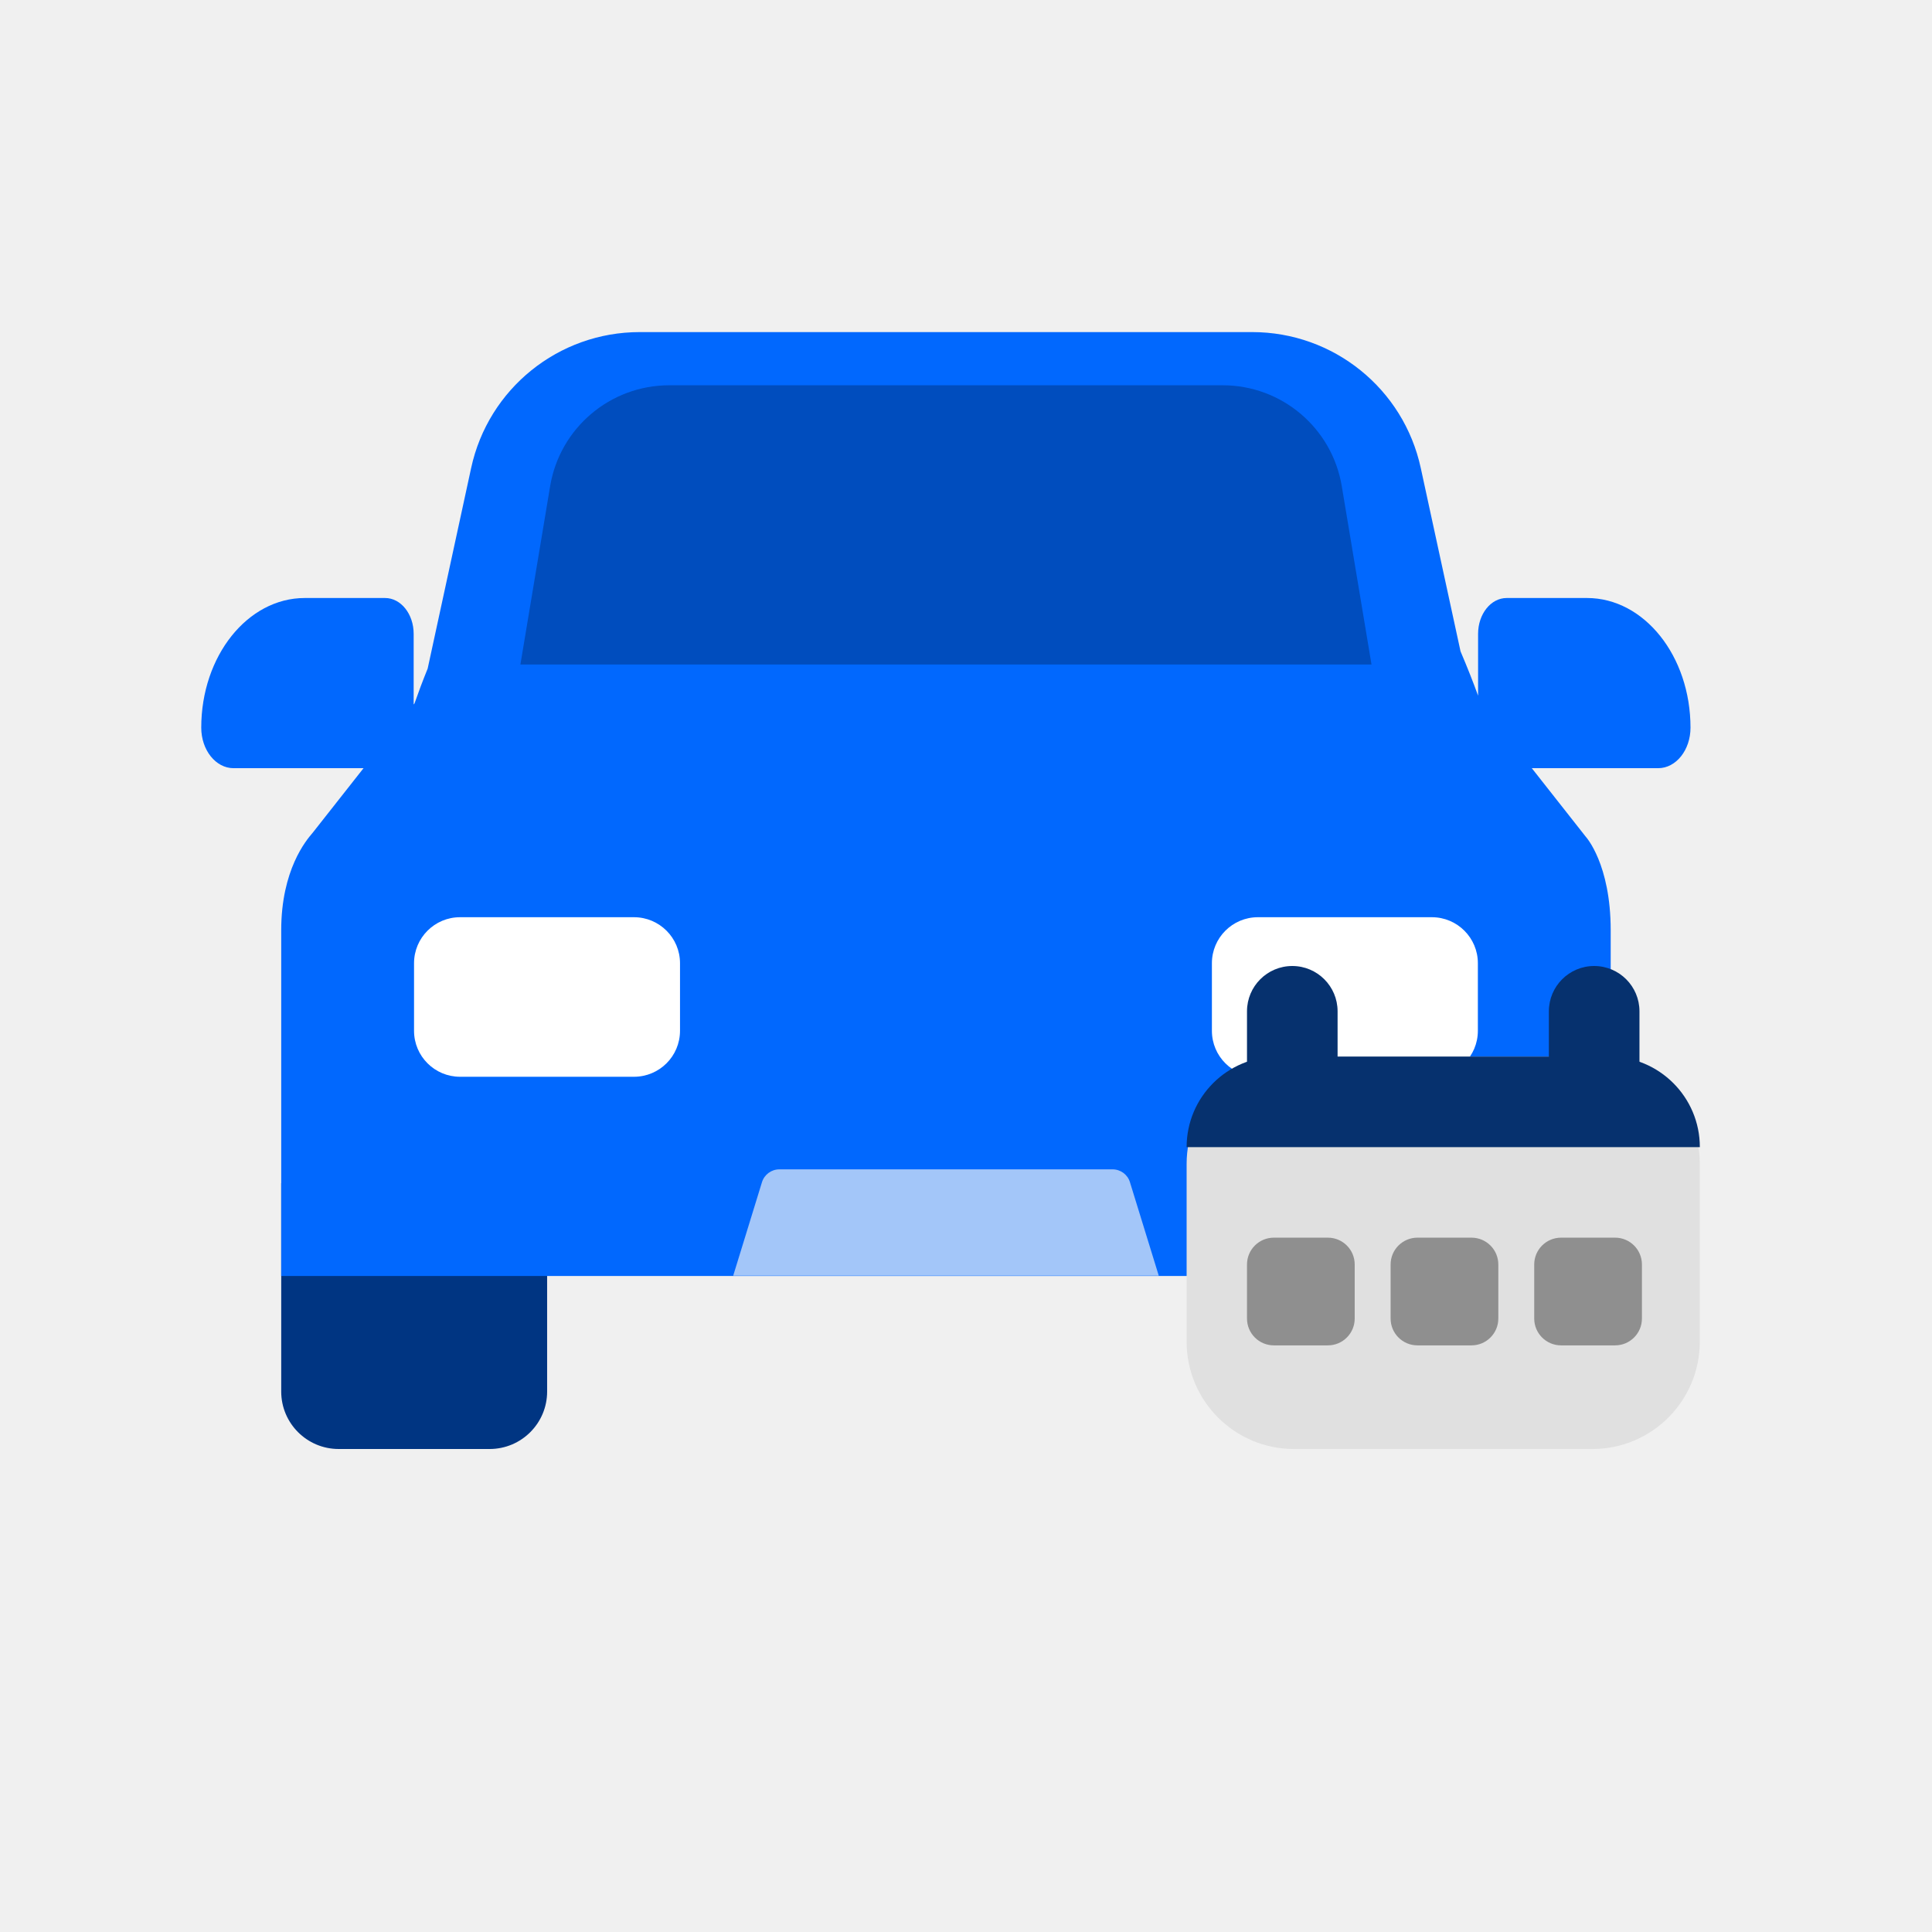
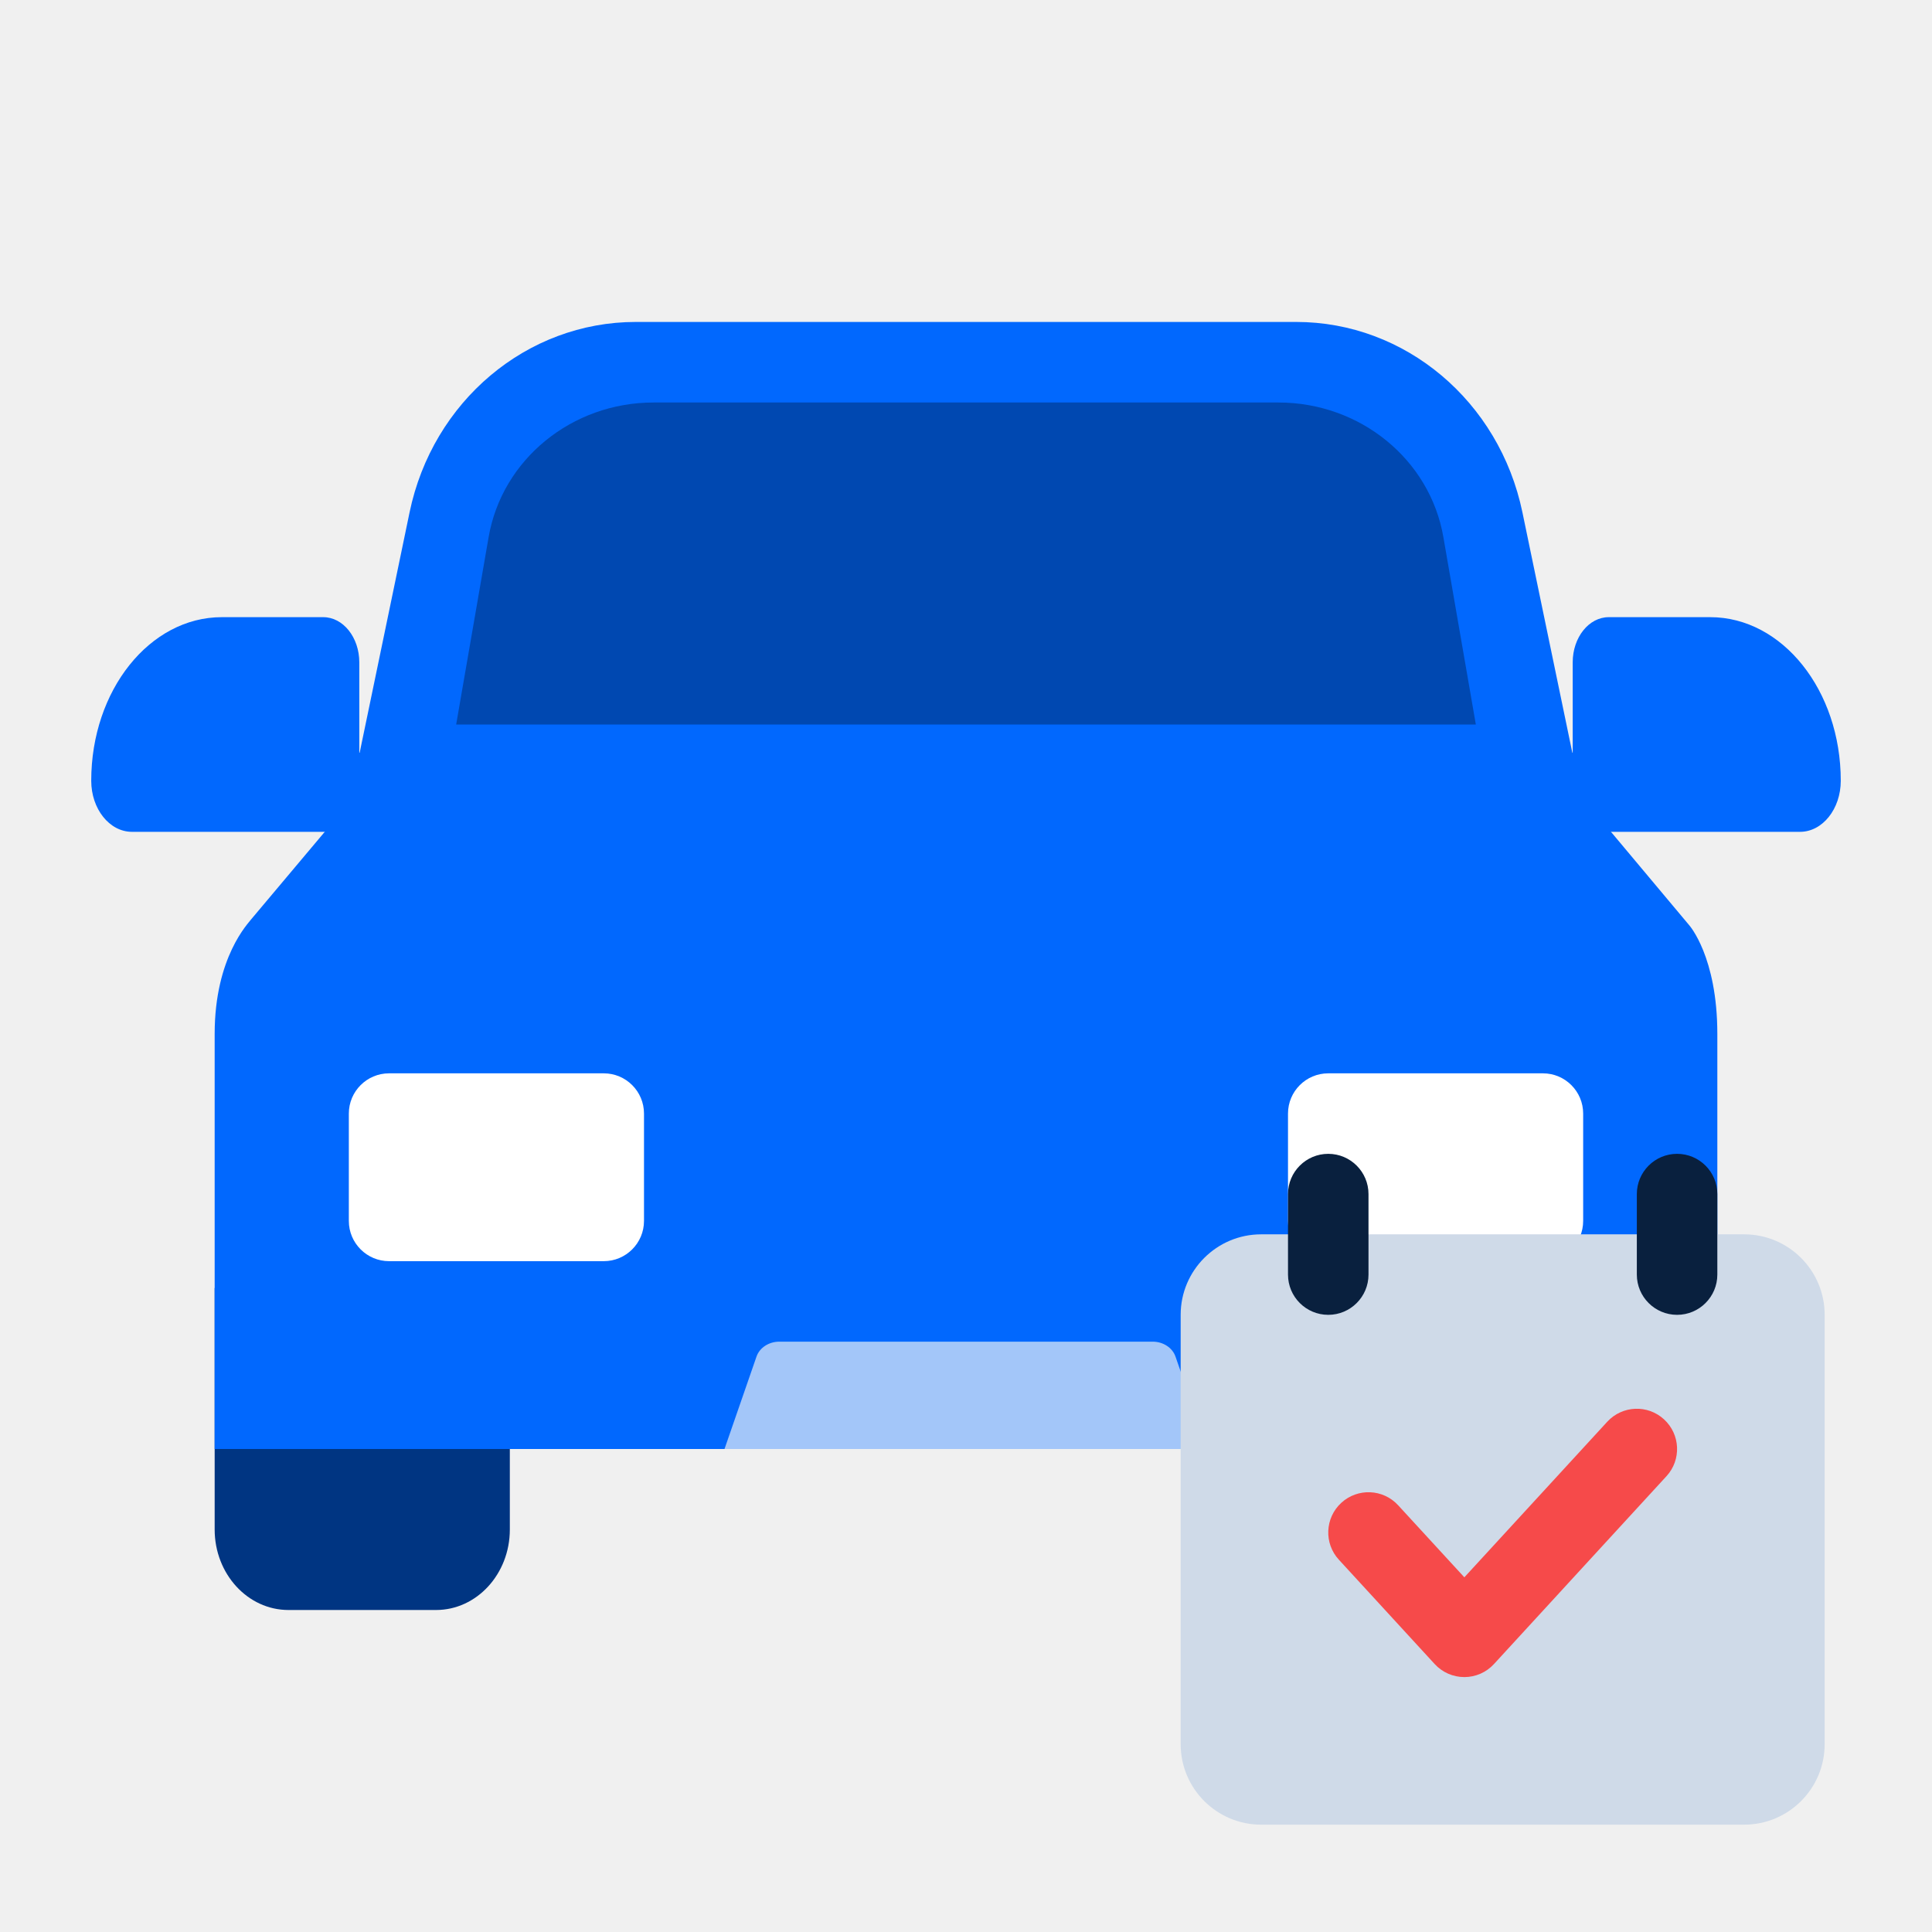
<svg xmlns="http://www.w3.org/2000/svg" width="36" height="36" viewBox="0 0 36 36" fill="none">
-   <path d="M5.24 22.046H10.195V25.929C10.195 26.521 9.715 27 9.123 27H6.311C5.72 27 5.24 26.521 5.24 25.929V22.046Z" fill="#003582" />
-   <path d="M25.059 22.046H30.013V25.929C30.013 26.521 29.534 27 28.942 27H26.13C25.538 27 25.059 26.521 25.059 25.929V22.046Z" fill="#003582" />
-   <path fill-rule="evenodd" clip-rule="evenodd" d="M11.92 6.188C10.407 6.188 9.099 7.242 8.779 8.721L7.969 12.458C7.875 12.69 7.793 12.909 7.724 13.107L7.708 13.127V11.81C7.708 11.442 7.47 11.143 7.176 11.143H5.678C4.613 11.143 3.75 12.225 3.75 13.559C3.75 13.976 4.02 14.314 4.352 14.314H6.643H6.774L5.84 15.5C5.837 15.505 5.83 15.514 5.819 15.526C5.709 15.655 5.24 16.205 5.24 17.335V23.297V23.776H30.013V23.297V17.335C30.013 16.097 29.55 15.593 29.55 15.593L28.543 14.314H28.607H30.898C31.23 14.314 31.5 13.976 31.5 13.559C31.5 12.225 30.637 11.143 29.572 11.143H28.074C27.78 11.143 27.542 11.442 27.542 11.81V12.963C27.451 12.712 27.341 12.433 27.215 12.137L26.474 8.721C26.154 7.242 24.846 6.188 23.333 6.188H11.92Z" fill="#0168FE" />
-   <path d="M14.198 22.029C14.242 21.886 14.374 21.789 14.523 21.789H20.731C20.88 21.789 21.012 21.886 21.055 22.029L21.592 23.771H13.662L14.198 22.029Z" fill="#A3C6F9" />
-   <path d="M7.715 17.948C7.715 17.475 8.099 17.091 8.572 17.091H11.813C12.287 17.091 12.671 17.475 12.671 17.948V19.207C12.671 19.681 12.287 20.064 11.813 20.064H8.572C8.099 20.064 7.715 19.681 7.715 19.207V17.948Z" fill="white" />
-   <path d="M22.582 17.948C22.582 17.475 22.966 17.091 23.439 17.091H26.681C27.154 17.091 27.538 17.475 27.538 17.948V19.207C27.538 19.681 27.154 20.064 26.681 20.064H23.439C22.966 20.064 22.582 19.681 22.582 19.207V17.948Z" fill="white" />
-   <path d="M10.251 9.059C10.432 7.974 11.371 7.179 12.471 7.179H22.783C23.883 7.179 24.821 7.974 25.002 9.059L25.556 12.382H9.697L10.251 9.059Z" fill="#004DBE" />
-   <rect x="22.111" y="19.688" width="9.562" height="7.312" rx="2" fill="#E0E0E0" />
-   <path d="M22.111 21.375C22.111 20.443 22.867 19.688 23.799 19.688H29.986C30.918 19.688 31.674 20.443 31.674 21.375H22.111Z" fill="#06316E" />
-   <path d="M23.236 18.844C23.236 18.378 23.614 18 24.08 18C24.546 18 24.924 18.378 24.924 18.844V20.25H23.236V18.844Z" fill="#06316E" />
-   <path d="M28.861 18.844C28.861 18.378 29.239 18 29.705 18C30.171 18 30.549 18.378 30.549 18.844V20.25H28.861V18.844Z" fill="#06316E" />
-   <rect x="23.236" y="23.062" width="2.007" height="2.007" rx="0.5" fill="#8F8F8F" />
-   <rect x="25.912" y="23.062" width="2.007" height="2.007" rx="0.5" fill="#8F8F8F" />
-   <rect x="28.588" y="23.062" width="2.007" height="2.007" rx="0.5" fill="#8F8F8F" />
+   <path d="M4 24H9.5V28.5C9.5 29.328 8.884 30 8.125 30H5.375C4.616 30 4 29.328 4 28.5V24Z" fill="#003582" />
+   <path d="M26.5 24H32V28.5C32 29.328 31.384 30 30.625 30H27.875C27.116 30 26.5 29.328 26.5 28.5V24Z" fill="#003582" />
+   <path fill-rule="evenodd" clip-rule="evenodd" d="M4.678 17.133L6.807 14.601C7.551 12.401 9.658 8 12.134 8H12.207H15.302H20.77H23.938H24.225C24.945 8 25.577 8.364 25.933 8.912C27.5 10.32 28.732 13.025 29.265 14.601L31.476 17.24C31.476 17.24 32 17.826 32 19.265V26.444C32 26.751 32 27 32 27H4C4 27 4 26.751 4 26.444V19.265C4 17.826 4.636 17.196 4.678 17.133Z" fill="#0168FE" />
+   <path d="M14.096 25.279C14.153 25.113 14.326 25 14.521 25H21.479C21.674 25 21.847 25.113 21.904 25.279L22.5 27H13.5L14.096 25.279Z" fill="#A3C6F9" />
+   <path d="M7.632 9.546C8.062 7.476 9.817 5.999 11.847 5.999H24.153C26.183 5.999 27.938 7.476 28.368 9.546L29.5 14.998H6.5L7.632 9.546Z" fill="#0168FE" />
+   <path d="M9.105 10.007C9.356 8.56 10.656 7.5 12.179 7.5H23.821C25.344 7.5 26.644 8.56 26.895 10.007L27.5 13.5H8.5L9.105 10.007Z" fill="#0048B1" />
+   <path fill-rule="evenodd" clip-rule="evenodd" d="M4.133 11.5C2.789 11.5 1.7 12.864 1.7 14.548C1.7 15.074 2.04 15.5 2.46 15.5H5.351H6.695H7.703V14.026H6.695V12.342C6.695 11.877 6.394 11.5 6.023 11.5H4.133Z" fill="#0168FE" />
+   <path fill-rule="evenodd" clip-rule="evenodd" d="M31.867 11.5C33.211 11.5 34.3 12.864 34.3 14.548C34.3 15.074 33.96 15.5 33.54 15.5H30.649H29.305H28.297V14.026H29.305V12.342C29.305 11.877 29.606 11.5 29.977 11.5H31.867Z" fill="#0168FE" />
+   <path d="M6.5 20.75C6.5 20.336 6.836 20 7.25 20H11.25C11.664 20 12 20.336 12 20.75V22.75C12 23.164 11.664 23.5 11.25 23.5H7.25C6.836 23.5 6.5 23.164 6.5 22.75V20.75Z" fill="white" />
+   <path d="M24 20.75C24 20.336 24.336 20 24.75 20H28.75C29.164 20 29.5 20.336 29.5 20.75V22.75C29.5 23.164 29.164 23.5 28.75 23.5H24.75C24.336 23.5 24 23.164 24 22.75V20.75Z" fill="white" />
+   <path d="M22 24.5C22 23.672 22.672 23 23.5 23H32.5C33.328 23 34 23.672 34 24.5V32.5C34 33.328 33.328 34 32.5 34H23.5C22.672 34 22 33.328 22 32.5V24.5Z" fill="#CFDAE8" />
+   <path fill-rule="evenodd" clip-rule="evenodd" d="M31.007 26.448C31.312 26.728 31.333 27.202 31.052 27.507L27.838 31.007C27.696 31.162 27.496 31.25 27.286 31.25C27.076 31.25 26.875 31.162 26.733 31.007L24.948 29.063C24.667 28.758 24.688 28.283 24.993 28.003C25.298 27.723 25.772 27.743 26.052 28.048L27.286 29.391L29.948 26.493C30.228 26.188 30.702 26.167 31.007 26.448Z" fill="#F64A4A" />
+   <path d="M24 22.25C24 21.836 24.336 21.5 24.75 21.5C25.164 21.5 25.5 21.836 25.5 22.25V23.75C25.5 24.164 25.164 24.5 24.75 24.5C24.336 24.5 24 24.164 24 23.75V22.25Z" fill="#09203E" />
+   <path d="M30.5 22.25C30.5 21.836 30.836 21.5 31.25 21.5C31.664 21.5 32 21.836 32 22.25V23.75C32 24.164 31.664 24.5 31.25 24.5C30.836 24.5 30.5 24.164 30.5 23.75V22.25Z" fill="#09203E" />
</svg>
